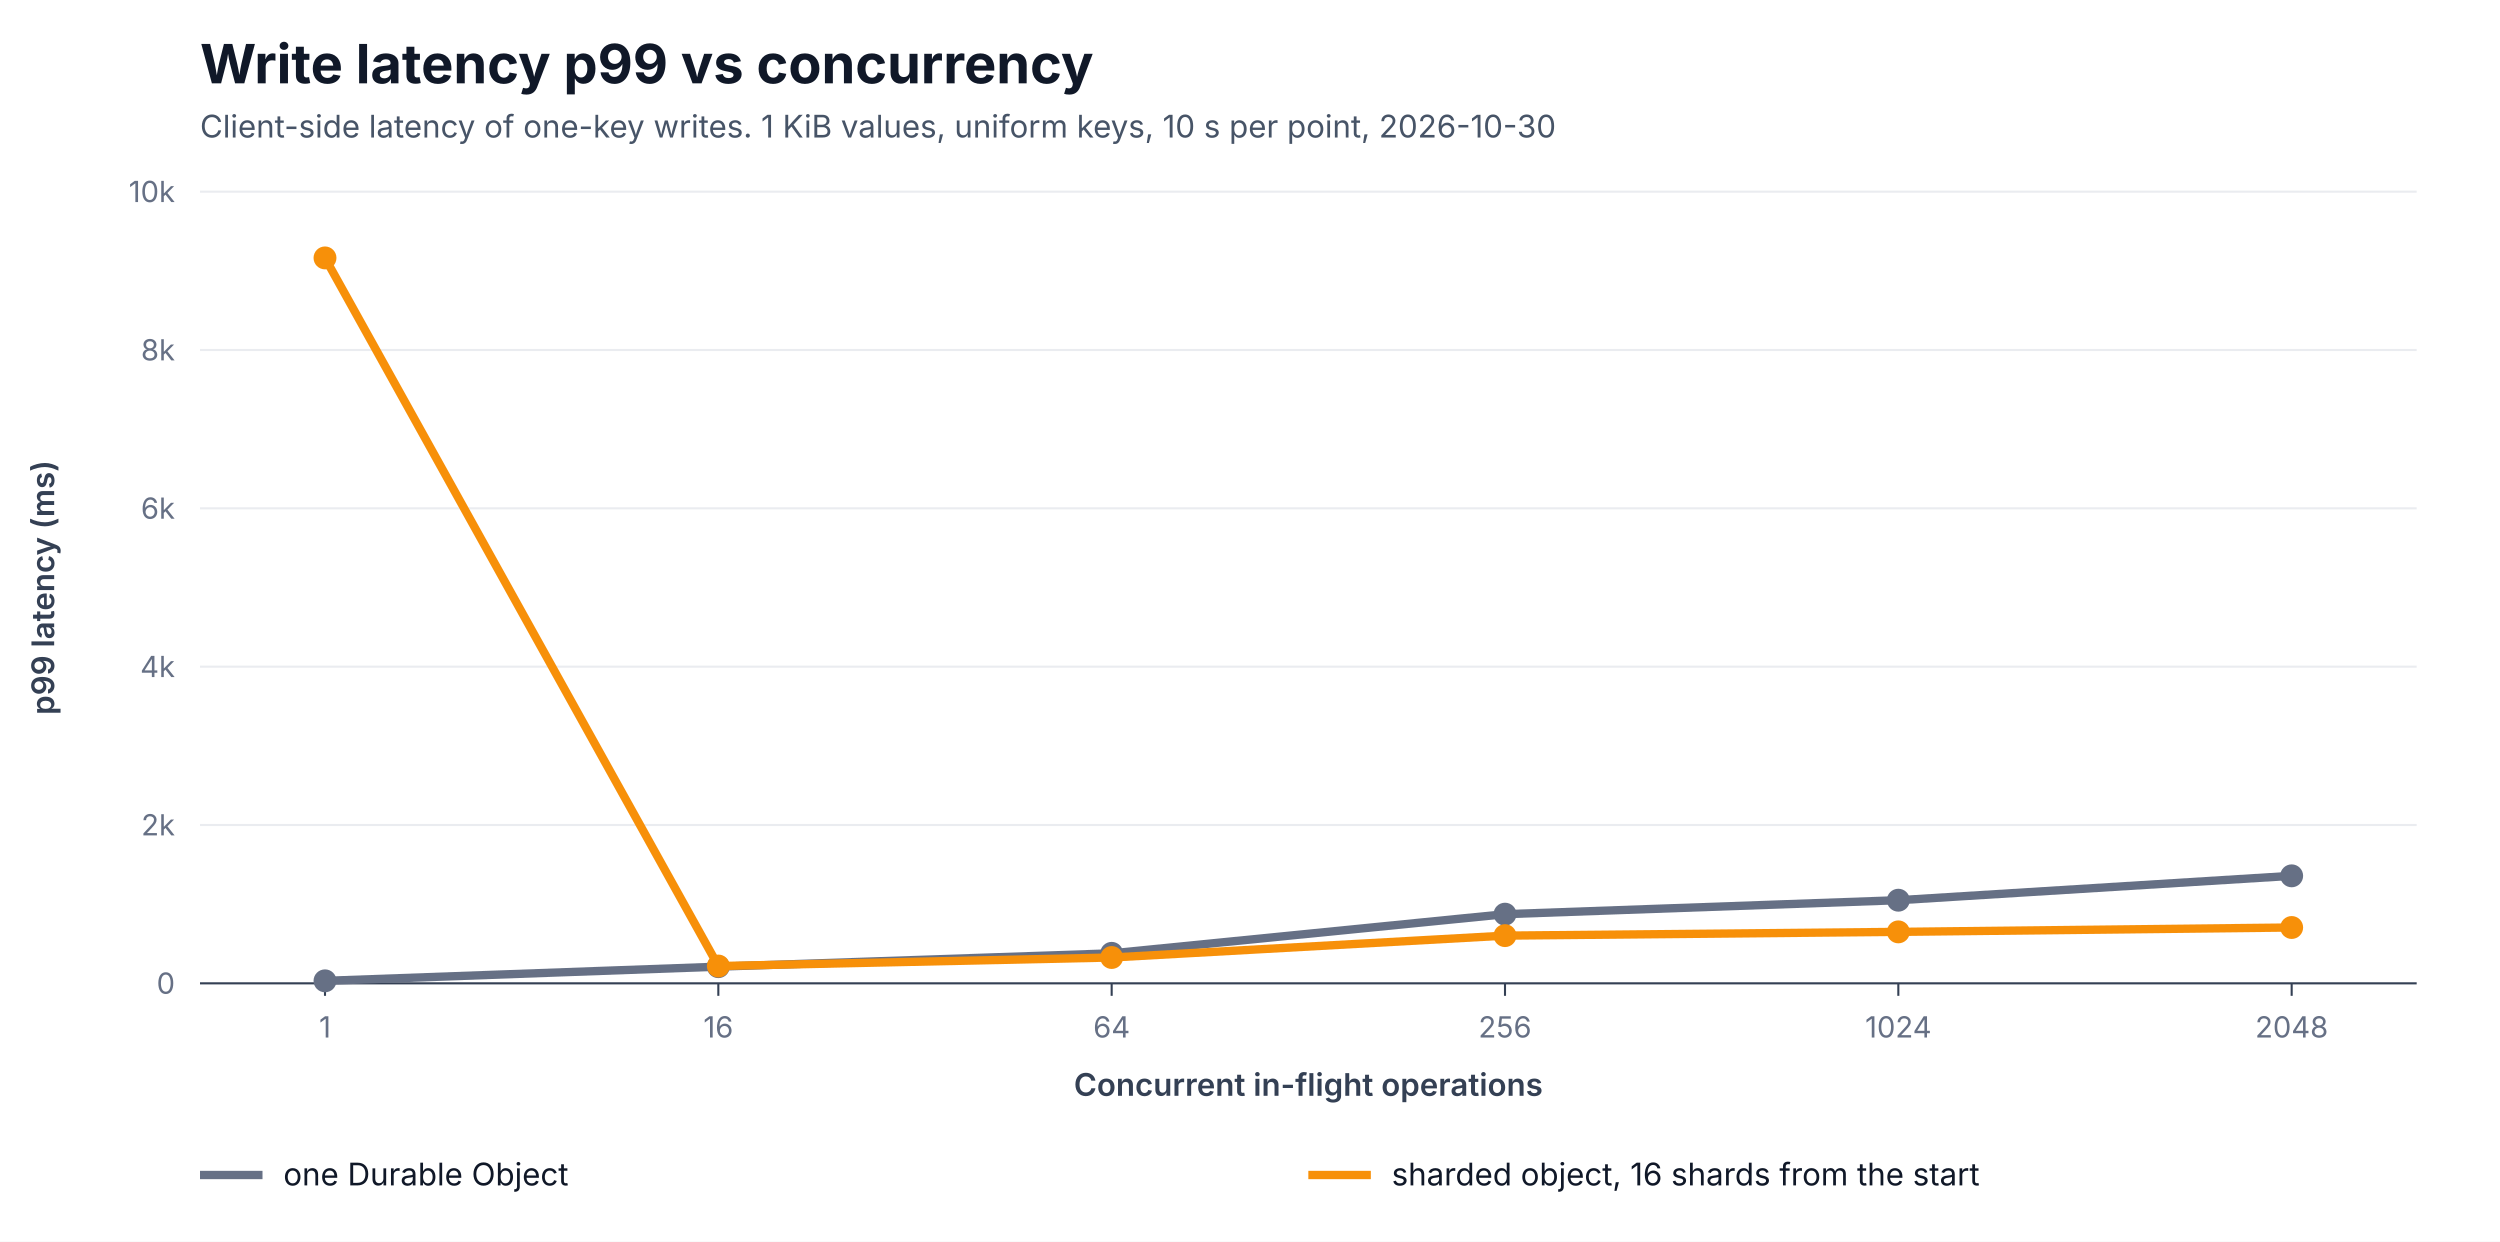
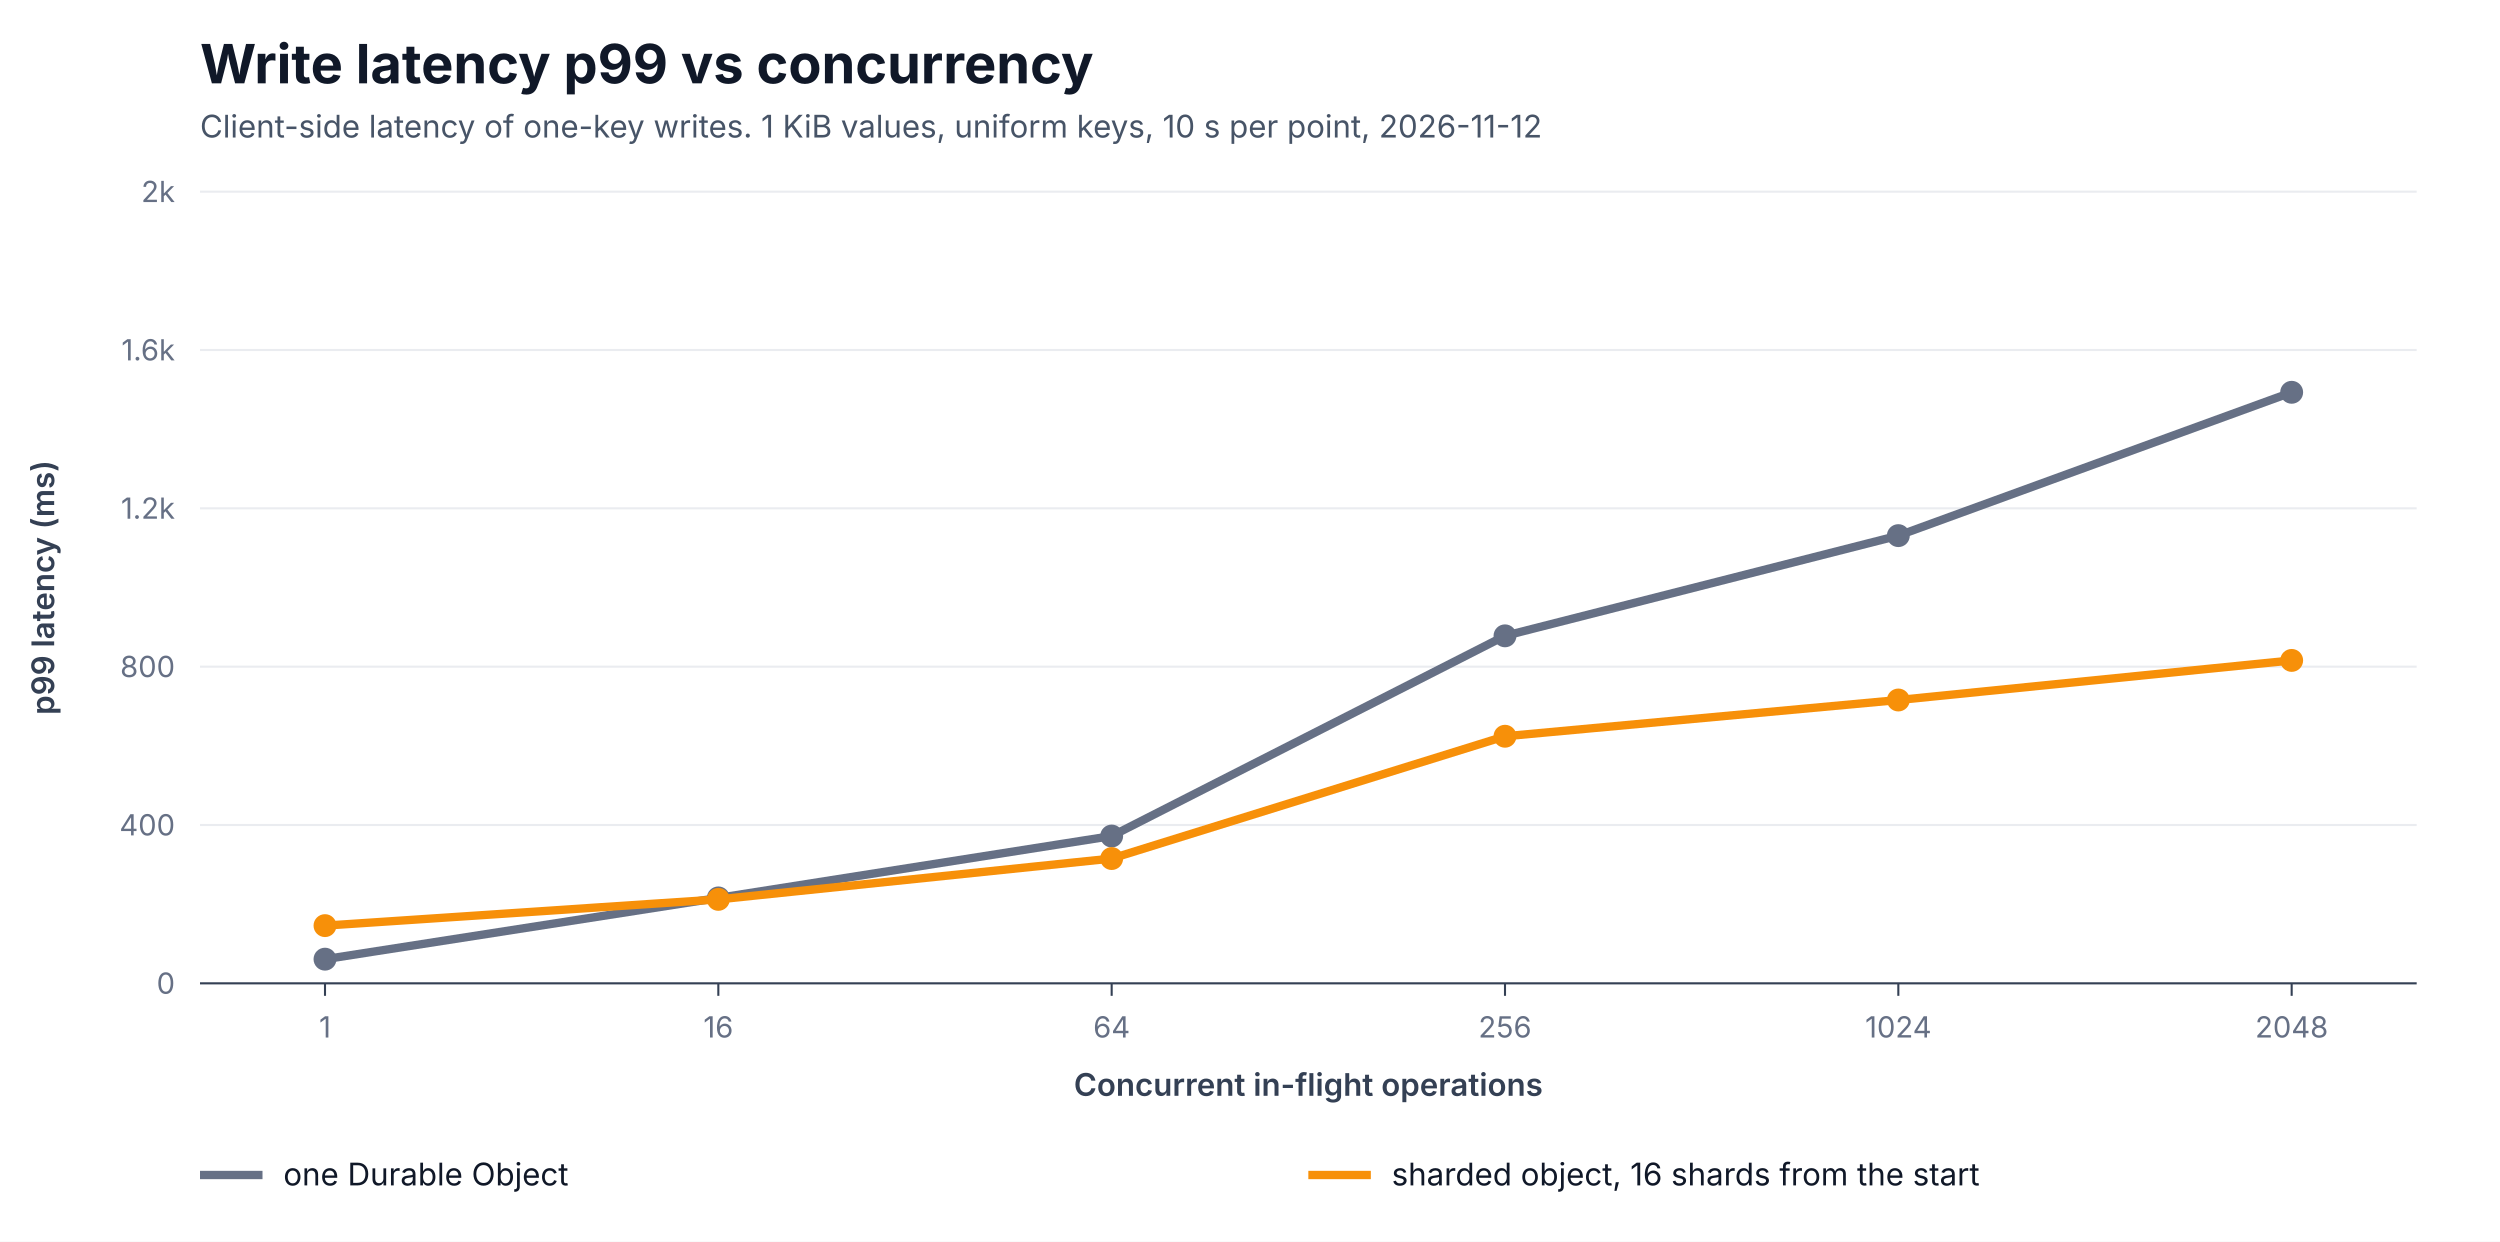
<svg xmlns="http://www.w3.org/2000/svg" width="1200" height="596" viewBox="0 0 1200 596">
  <style>text{font-family:Inter,ui-sans-serif,system-ui,-apple-system,sans-serif;fill:#101828}.title{font-size:26px;font-weight:700}.sub{font-size:15px;fill:#475467}.tick{font-size:14px;fill:#667085}.label{font-size:15px;font-weight:600;fill:#344054}.legend{font-size:15px}.grid{stroke:#eaecf0}.axisline{stroke:#344054}</style>
  <rect width="1200" height="596" fill="#fff" />
  <text x="96" y="40" class="title">Write latency p99 vs concurrency</text>
-   <text x="96" y="66" class="sub">Client-side latency of one-key writes. 1 KiB values, uniform keys, 10 s per point, 2026-10-30</text>
+   <text x="96" y="66" class="sub">Client-side latency of one-key writes. 1 KiB values, uniform keys, 10 s per point, 2026-11-12</text>
  <line x1="96" x2="1160" y1="472" y2="472" class="grid" />
  <text x="84" y="477" text-anchor="end" class="tick">0</text>
  <line x1="96" x2="1160" y1="396" y2="396" class="grid" />
-   <text x="84" y="401" text-anchor="end" class="tick">2k</text>
+   <text x="84" y="401" text-anchor="end" class="tick">400</text>
  <line x1="96" x2="1160" y1="320" y2="320" class="grid" />
-   <text x="84" y="325" text-anchor="end" class="tick">4k</text>
+   <text x="84" y="325" text-anchor="end" class="tick">800</text>
  <line x1="96" x2="1160" y1="244" y2="244" class="grid" />
-   <text x="84" y="249" text-anchor="end" class="tick">6k</text>
+   <text x="84" y="249" text-anchor="end" class="tick">1.2k</text>
  <line x1="96" x2="1160" y1="168" y2="168" class="grid" />
-   <text x="84" y="173" text-anchor="end" class="tick">8k</text>
+   <text x="84" y="173" text-anchor="end" class="tick">1.6k</text>
  <line x1="96" x2="1160" y1="92" y2="92" class="grid" />
-   <text x="84" y="97" text-anchor="end" class="tick">10k</text>
+   <text x="84" y="97" text-anchor="end" class="tick">2k</text>
  <line x1="96" x2="1160" y1="472" y2="472" class="axisline" />
  <line x1="156" x2="156" y1="472" y2="478" class="axisline" />
  <text x="156" y="498" text-anchor="middle" class="tick">1</text>
  <line x1="344.8" x2="344.8" y1="472" y2="478" class="axisline" />
  <text x="344.8" y="498" text-anchor="middle" class="tick">16</text>
  <line x1="533.6" x2="533.6" y1="472" y2="478" class="axisline" />
  <text x="533.6" y="498" text-anchor="middle" class="tick">64</text>
  <line x1="722.4" x2="722.4" y1="472" y2="478" class="axisline" />
  <text x="722.4" y="498" text-anchor="middle" class="tick">256</text>
  <line x1="911.2" x2="911.2" y1="472" y2="478" class="axisline" />
  <text x="911.2" y="498" text-anchor="middle" class="tick">1024</text>
  <line x1="1100" x2="1100" y1="472" y2="478" class="axisline" />
  <text x="1100" y="498" text-anchor="middle" class="tick">2048</text>
-   <polyline points="156.0,470.8 344.8,464.0 533.6,457.6 722.4,438.8 911.2,432.1 1100.0,420.4" fill="none" stroke="#667085" stroke-width="4" stroke-linejoin="round" />
-   <circle cx="156.0" cy="470.8" r="5.5" fill="#667085" />
-   <circle cx="344.8" cy="464.0" r="5.5" fill="#667085" />
-   <circle cx="533.6" cy="457.6" r="5.5" fill="#667085" />
-   <circle cx="722.4" cy="438.8" r="5.5" fill="#667085" />
-   <circle cx="911.2" cy="432.1" r="5.5" fill="#667085" />
-   <circle cx="1100.0" cy="420.4" r="5.5" fill="#667085" />
-   <polyline points="156.0,123.8 344.8,463.7 533.6,459.6 722.4,449.1 911.2,447.3 1100.0,445.2" fill="none" stroke="#f79009" stroke-width="4" stroke-linejoin="round" />
-   <circle cx="156.0" cy="123.8" r="5.5" fill="#f79009" />
-   <circle cx="344.8" cy="463.7" r="5.5" fill="#f79009" />
-   <circle cx="533.6" cy="459.6" r="5.5" fill="#f79009" />
-   <circle cx="722.4" cy="449.1" r="5.5" fill="#f79009" />
-   <circle cx="911.2" cy="447.3" r="5.5" fill="#f79009" />
-   <circle cx="1100.0" cy="445.2" r="5.5" fill="#f79009" />
+   <polyline points="156.0,460.4 344.8,431.0 533.6,401.3 722.4,305.2 911.2,257.1 1100.0,188.3" fill="none" stroke="#667085" stroke-width="4" stroke-linejoin="round" />
+   <circle cx="156.0" cy="460.4" r="5.5" fill="#667085" />
+   <circle cx="344.8" cy="431.0" r="5.5" fill="#667085" />
+   <circle cx="533.6" cy="401.3" r="5.5" fill="#667085" />
+   <circle cx="722.4" cy="305.2" r="5.5" fill="#667085" />
+   <circle cx="911.2" cy="257.1" r="5.5" fill="#667085" />
+   <circle cx="1100.0" cy="188.3" r="5.5" fill="#667085" />
+   <polyline points="156.0,444.3 344.8,431.7 533.6,412.1 722.4,353.4 911.2,336.0 1100.0,317.0" fill="none" stroke="#f79009" stroke-width="4" stroke-linejoin="round" />
+   <circle cx="156.0" cy="444.3" r="5.5" fill="#f79009" />
+   <circle cx="344.8" cy="431.7" r="5.5" fill="#f79009" />
+   <circle cx="533.6" cy="412.1" r="5.5" fill="#f79009" />
+   <circle cx="722.4" cy="353.4" r="5.5" fill="#f79009" />
+   <circle cx="911.2" cy="336.0" r="5.5" fill="#f79009" />
+   <circle cx="1100.0" cy="317.0" r="5.5" fill="#f79009" />
  <text x="628" y="526" text-anchor="middle" class="label">Concurrent in-flight operations</text>
  <text transform="translate(26,282) rotate(-90)" text-anchor="middle" class="label">p99 latency (ms)</text>
  <g transform="translate(96,564)">
    <line x1="0" x2="30" y1="0" y2="0" stroke="#667085" stroke-width="4" />
    <text x="40" y="5" class="legend">one Durable Object</text>
  </g>
  <g transform="translate(628,564)">
    <line x1="0" x2="30" y1="0" y2="0" stroke="#f79009" stroke-width="4" />
    <text x="40" y="5" class="legend">sharded object, 16 shards from the start</text>
  </g>
</svg>
